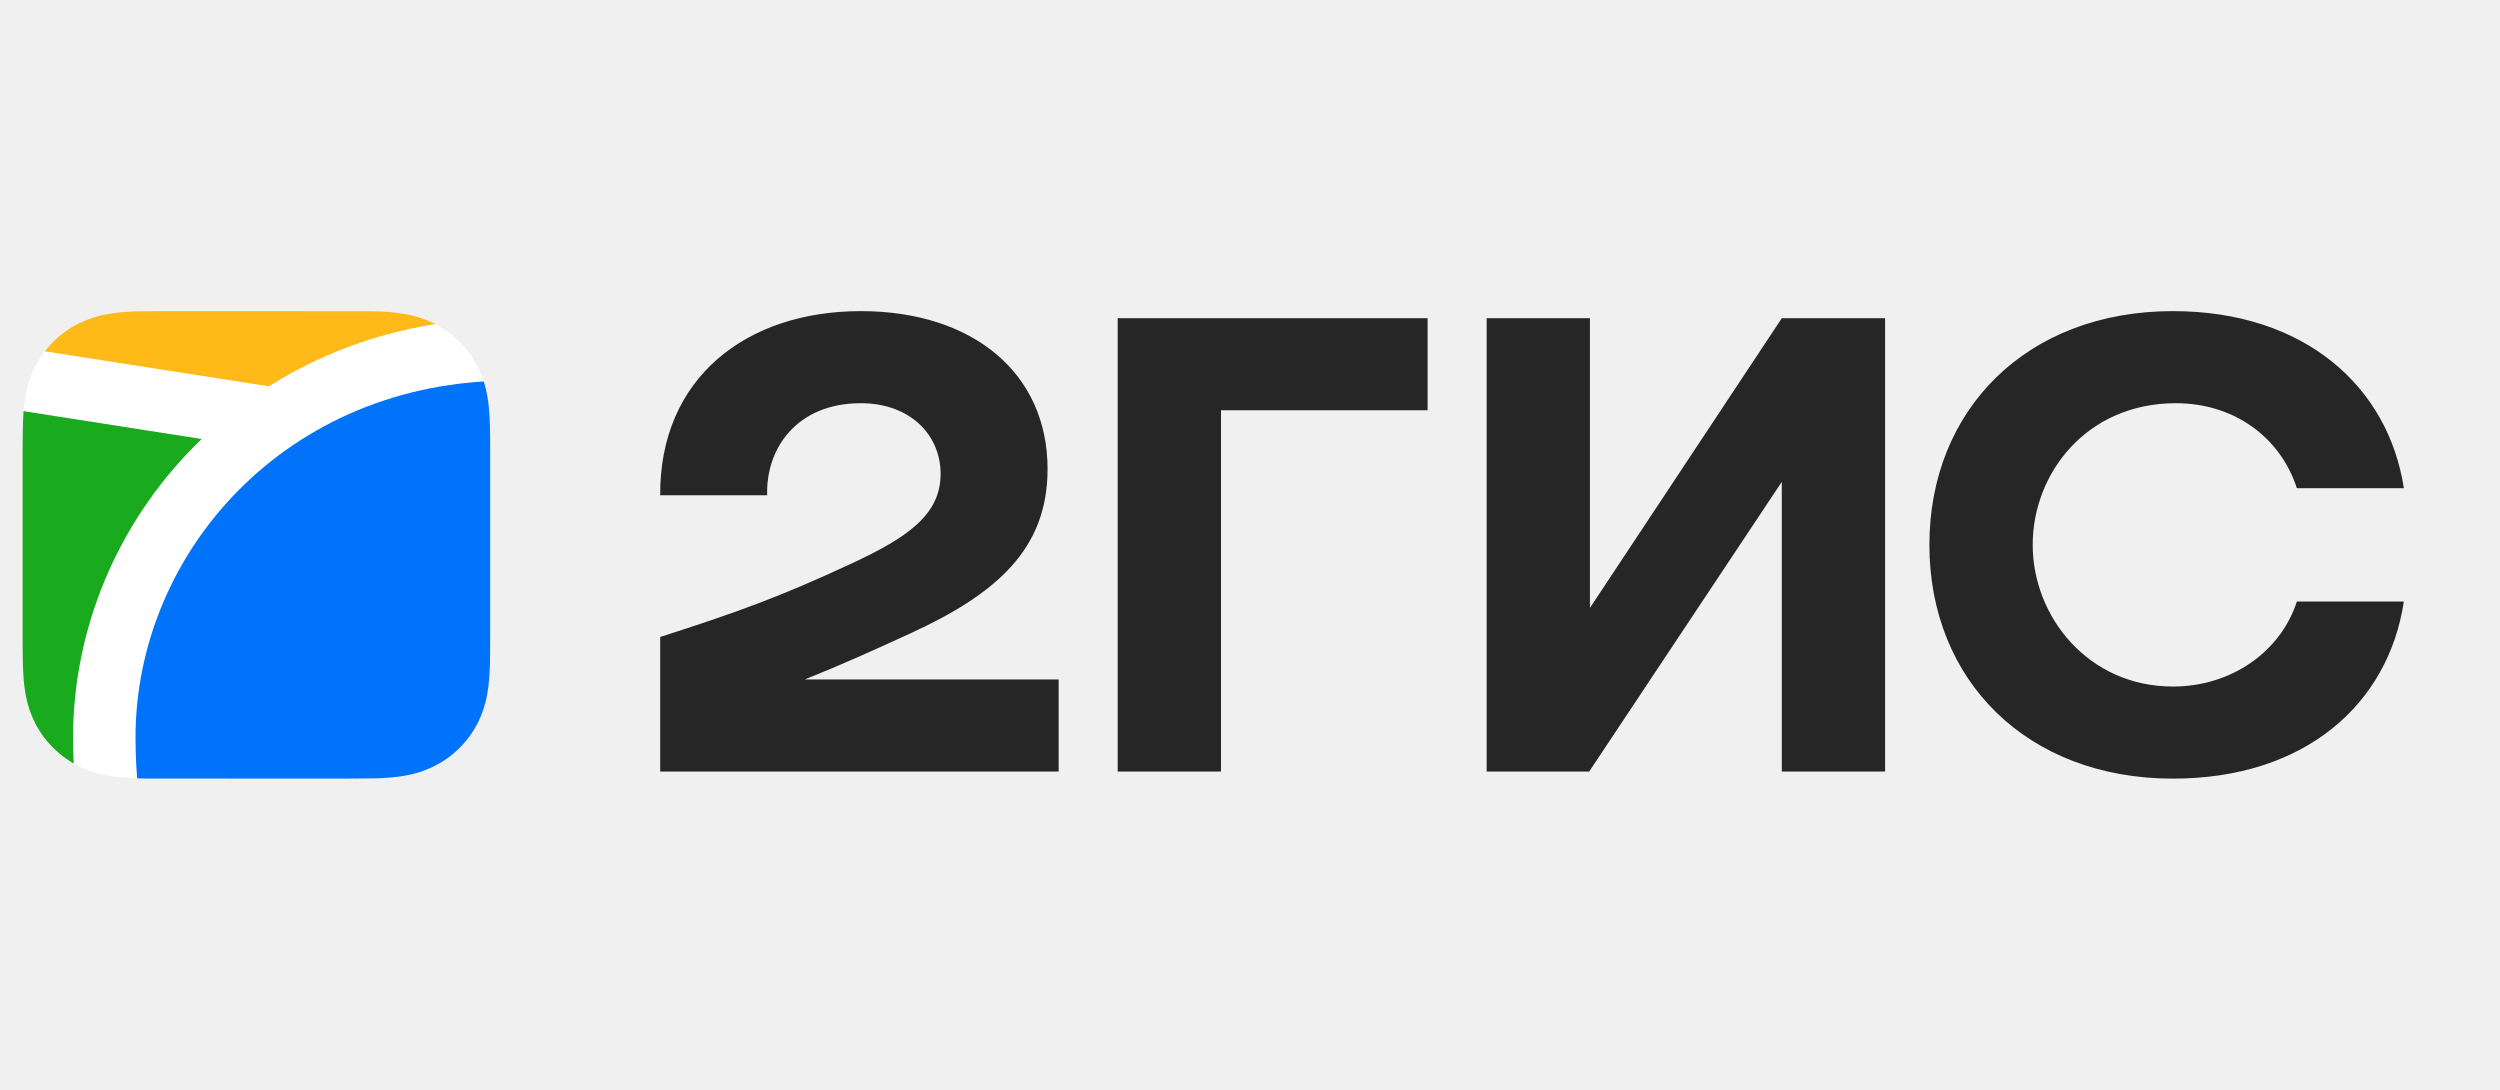
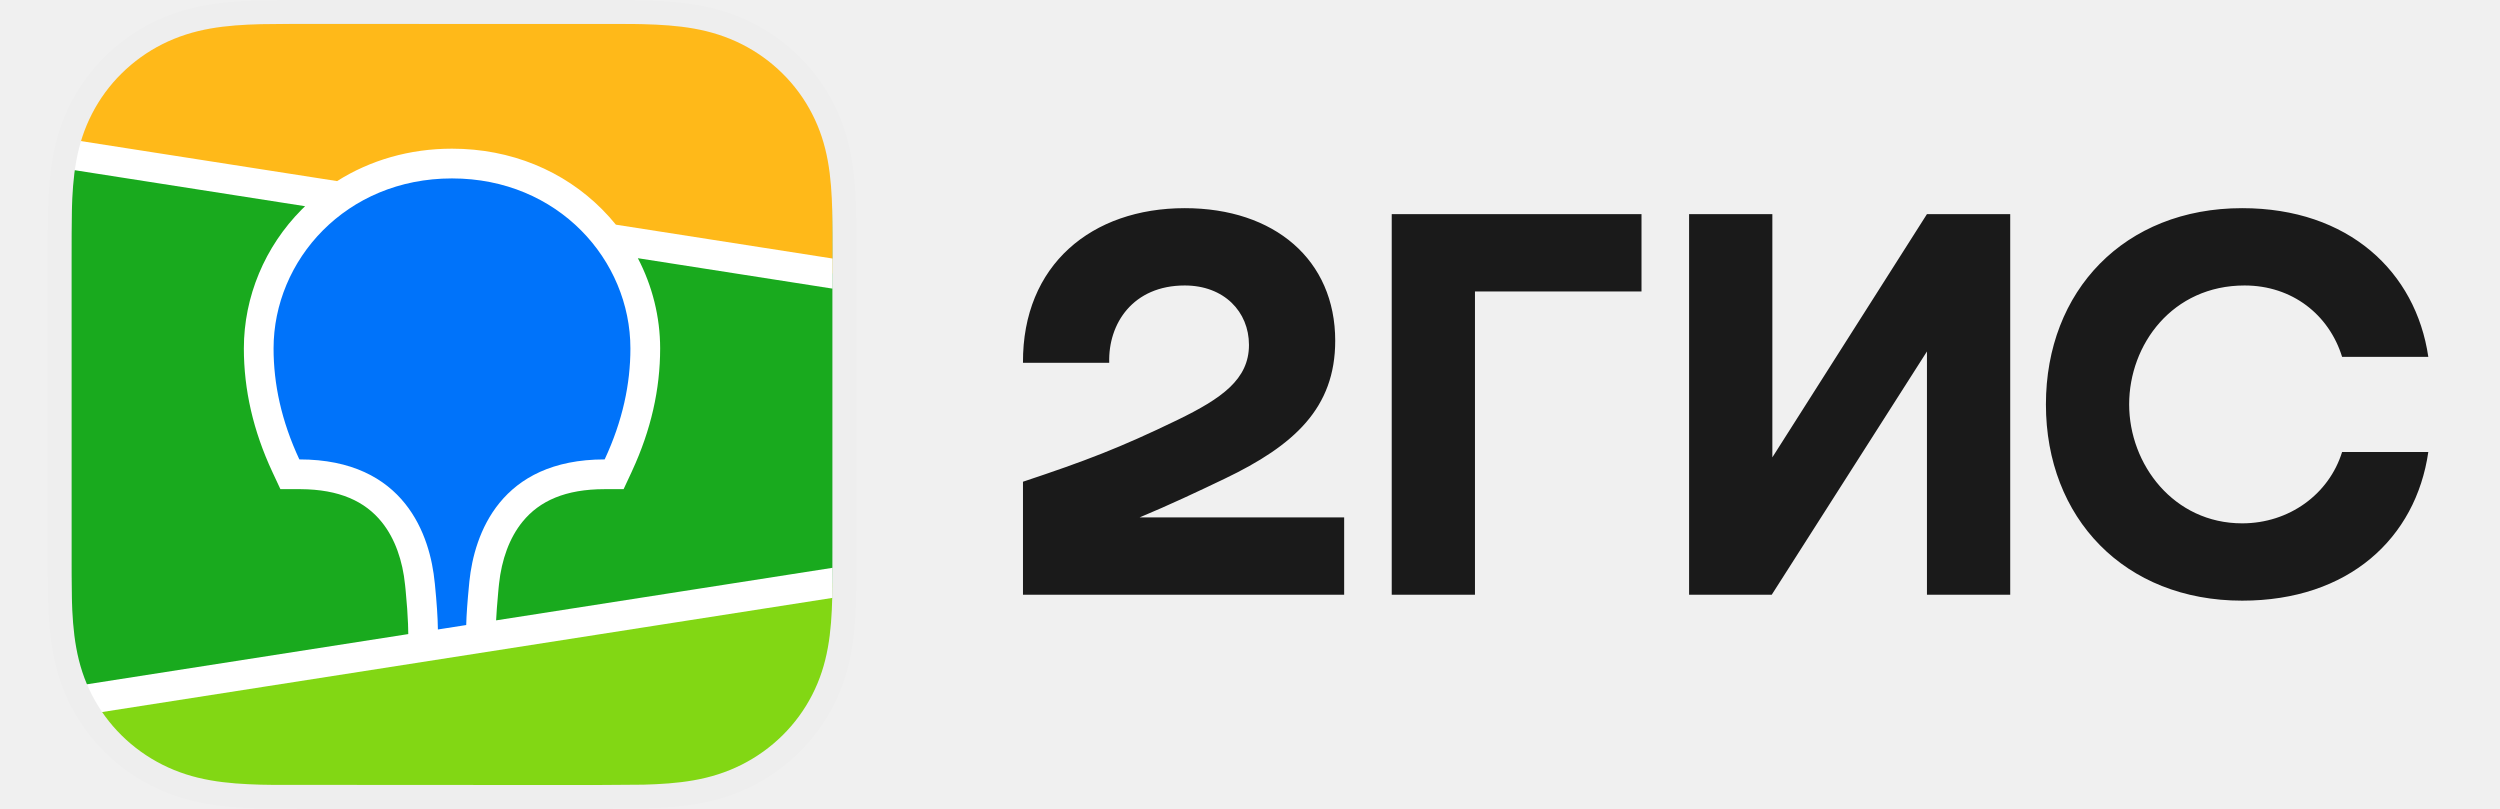
- <svg xmlns="http://www.w3.org/2000/svg" width="78" height="34" viewBox="0 0 78 34" fill="none">
-   <mask id="mask0_1110_8498" style="mask-type:luminance" maskUnits="userSpaceOnUse" x="0" y="9" width="16" height="16">
-     <path fill-rule="evenodd" clip-rule="evenodd" d="M4.331 9.713L4.956 9.707L11.447 9.709C11.546 9.71 11.607 9.712 11.668 9.713C11.99 9.722 12.315 9.74 12.633 9.797C12.952 9.851 13.261 9.952 13.55 10.096C13.838 10.241 14.103 10.43 14.331 10.657C14.56 10.883 14.751 11.143 14.899 11.429C15.049 11.719 15.143 12.017 15.201 12.336C15.258 12.651 15.277 12.972 15.286 13.29C15.29 13.436 15.292 13.581 15.292 13.728L15.293 13.988V19.75C15.293 19.924 15.293 20.098 15.292 20.271C15.291 20.417 15.29 20.563 15.286 20.709C15.277 21.027 15.258 21.348 15.201 21.663C15.146 21.979 15.044 22.284 14.899 22.57C14.751 22.855 14.56 23.116 14.331 23.342C14.102 23.569 13.838 23.758 13.55 23.903C13.261 24.047 12.952 24.148 12.633 24.201C12.315 24.258 11.99 24.277 11.668 24.285L10.698 24.293L4.552 24.29C4.478 24.289 4.405 24.287 4.331 24.285C4.01 24.277 3.685 24.258 3.366 24.201C3.048 24.148 2.739 24.047 2.45 23.903C1.871 23.611 1.399 23.145 1.101 22.57C0.955 22.284 0.853 21.978 0.798 21.663C0.741 21.348 0.722 21.027 0.714 20.709C0.71 20.563 0.708 20.417 0.707 20.271L0.706 20.01V14.248C0.706 14.075 0.706 13.901 0.707 13.728C0.708 13.582 0.71 13.436 0.714 13.29C0.723 12.972 0.741 12.651 0.798 12.336C0.853 12.021 0.955 11.715 1.101 11.429C1.398 10.854 1.87 10.387 2.449 10.096C2.739 9.952 3.048 9.851 3.366 9.797C3.685 9.741 4.01 9.722 4.331 9.713Z" fill="white" />
+ <svg xmlns="http://www.w3.org/2000/svg" width="68" height="22" viewBox="0 0 68 22" fill="none">
+   <path fill-rule="evenodd" clip-rule="evenodd" d="M7.939 0.002C7.723 0.004 7.451 0.007 7.082 0.011C6.492 0.027 6.045 0.062 5.607 0.14C5.073 0.235 4.59 0.391 4.127 0.624C3.658 0.86 3.228 1.168 2.854 1.538C2.482 1.906 2.169 2.332 1.929 2.797C1.693 3.255 1.535 3.734 1.439 4.265C1.36 4.699 1.324 5.14 1.308 5.717L1.303 5.957C1.301 6.04 1.3 6.125 1.299 6.215L1.297 6.737L1.297 15.275L1.298 15.647C1.3 15.884 1.303 16.088 1.308 16.284C1.324 16.86 1.36 17.302 1.438 17.735C1.535 18.266 1.693 18.746 1.929 19.203C2.169 19.669 2.482 20.094 2.855 20.463C3.228 20.832 3.658 21.141 4.128 21.377C4.59 21.61 5.073 21.766 5.607 21.861C6.005 21.931 6.411 21.967 6.918 21.985L7.297 21.994C7.494 21.997 7.786 21.998 8.368 22L16.625 21.999C16.843 21.997 17.108 21.994 17.512 21.99C18.101 21.974 18.549 21.938 18.987 21.86C19.521 21.766 20.004 21.61 20.466 21.377C20.936 21.141 21.366 20.832 21.739 20.463C22.112 20.094 22.425 19.668 22.665 19.203C22.901 18.746 23.059 18.266 23.155 17.735C23.227 17.341 23.263 16.939 23.281 16.437L23.286 16.284C23.289 16.166 23.291 16.046 23.293 15.917L23.297 14.905L23.296 6.536L23.293 6.083C23.291 5.955 23.289 5.834 23.286 5.717C23.27 5.143 23.234 4.699 23.155 4.265C23.059 3.735 22.901 3.255 22.664 2.797C22.425 2.332 22.112 1.906 21.739 1.537C21.366 1.169 20.936 0.86 20.466 0.623C20.004 0.391 19.521 0.235 18.986 0.14C18.588 0.069 18.183 0.034 17.676 0.016L17.24 0.006C17.206 0.006 17.168 0.005 17.127 0.005L7.939 0.002Z" fill="#1A1A1A" fill-opacity="0.01" />
+   <path fill-rule="evenodd" clip-rule="evenodd" d="M7.089 0.658L7.975 0.648L17.19 0.652C17.33 0.653 17.417 0.655 17.504 0.658C17.96 0.67 18.421 0.696 18.873 0.777C19.332 0.858 19.758 0.991 20.175 1.201C20.584 1.407 20.959 1.676 21.284 1.997C21.608 2.318 21.881 2.688 22.089 3.093C22.301 3.505 22.436 3.927 22.518 4.38C22.599 4.827 22.626 5.282 22.638 5.734C22.644 5.941 22.647 6.149 22.648 6.356L22.649 6.725L22.649 14.905C22.649 15.151 22.649 15.397 22.648 15.644C22.647 15.851 22.644 16.058 22.638 16.265C22.626 16.717 22.599 17.173 22.518 17.619C22.436 18.072 22.301 18.494 22.089 18.907C21.881 19.311 21.608 19.681 21.284 20.002C20.959 20.323 20.584 20.593 20.175 20.799C19.758 21.009 19.332 21.142 18.873 21.223C18.421 21.303 17.96 21.33 17.504 21.342L16.127 21.353L7.403 21.348C7.263 21.346 7.176 21.344 7.089 21.342C6.632 21.33 6.172 21.303 5.72 21.223C5.261 21.142 4.835 21.009 4.418 20.799C4.009 20.593 3.634 20.323 3.309 20.002C2.984 19.681 2.712 19.311 2.504 18.907C2.292 18.494 2.157 18.072 2.075 17.619C1.994 17.173 1.967 16.717 1.955 16.265C1.949 16.058 1.946 15.851 1.945 15.644L1.944 15.274L1.943 7.095C1.943 6.848 1.943 6.602 1.945 6.356C1.946 6.149 1.949 5.941 1.955 5.734C1.967 5.282 1.994 4.827 2.075 4.38C2.157 3.927 2.292 3.505 2.504 3.093C2.712 2.688 2.984 2.318 3.309 1.997C3.634 1.676 4.009 1.407 4.418 1.201C4.835 0.991 5.261 0.858 5.72 0.777C6.172 0.696 6.632 0.67 7.089 0.658Z" fill="#1A1A1A" fill-opacity="0.01" />
+   <mask id="mask0_2038_5424" style="mask-type:alpha" maskUnits="userSpaceOnUse" x="1" y="0" width="22" height="22">
+     <path fill-rule="evenodd" clip-rule="evenodd" d="M7.088 0.658L7.974 0.649L17.189 0.652C17.329 0.654 17.416 0.656 17.503 0.658C17.959 0.67 18.42 0.697 18.872 0.777C19.331 0.859 19.757 0.992 20.174 1.201C20.583 1.407 20.958 1.676 21.283 1.998C21.608 2.318 21.88 2.689 22.088 3.094C22.3 3.506 22.435 3.927 22.517 4.381C22.598 4.827 22.625 5.283 22.637 5.735C22.643 5.942 22.646 6.149 22.647 6.357L22.648 6.726L22.648 14.905C22.648 15.152 22.648 15.398 22.647 15.644C22.646 15.851 22.643 16.059 22.637 16.266C22.625 16.717 22.598 17.173 22.517 17.619C22.435 18.073 22.3 18.495 22.088 18.907C21.88 19.312 21.608 19.682 21.283 20.003C20.958 20.324 20.583 20.593 20.174 20.799C19.757 21.009 19.331 21.142 18.872 21.223C18.42 21.304 17.959 21.33 17.503 21.343L16.126 21.353L7.402 21.348C7.262 21.347 7.175 21.345 7.088 21.343C6.631 21.33 6.171 21.304 5.719 21.223C5.26 21.142 4.834 21.009 4.417 20.799C4.008 20.593 3.633 20.324 3.308 20.003C2.983 19.682 2.711 19.312 2.503 18.907C2.291 18.495 2.156 18.073 2.074 17.619C1.993 17.173 1.966 16.717 1.954 16.266C1.948 16.059 1.945 15.851 1.944 15.644L1.943 15.275L1.942 7.095C1.942 6.849 1.942 6.602 1.944 6.357C1.945 6.149 1.948 5.942 1.954 5.735C1.966 5.283 1.993 4.827 2.074 4.381C2.156 3.927 2.291 3.506 2.503 3.094C2.711 2.689 2.983 2.318 3.308 1.998C3.633 1.676 4.008 1.407 4.417 1.201C4.834 0.992 5.26 0.859 5.719 0.777C6.171 0.697 6.631 0.67 7.088 0.658Z" fill="white" />
  </mask>
-   <g mask="url(#mask0_1110_8498)">
-     <path d="M-9.019 1.747H40.853V51.619H-9.019V1.747Z" fill="#19AA1E" />
-     <path fill-rule="evenodd" clip-rule="evenodd" d="M-9.019 1.747H40.853V18.109L-9.019 10.318V1.747Z" fill="#FFB919" />
-     <path fill-rule="evenodd" clip-rule="evenodd" d="M-9.019 9.333L8.39 12.053C10.557 10.681 13.135 9.928 15.917 9.928C19.77 9.928 23.234 11.371 25.754 13.904C26.072 14.224 26.371 14.558 26.653 14.906L40.853 17.124V19.096L28.095 17.101C29.05 18.927 29.55 20.956 29.553 23.016C29.553 25.688 28.956 28.352 27.72 31.026L27.684 31.108L27.158 32.232H25.919C23.356 32.232 21.657 32.998 20.545 34.357C19.673 35.422 19.169 36.861 18.999 38.429L18.993 38.478L18.969 38.729L18.959 38.837L18.938 39.05C18.872 39.752 18.83 40.346 18.808 40.829L40.853 37.384V39.356L-9.019 47.149V45.177L13.052 41.728L13.043 41.285L13.04 41.162L13.037 41.097L13.034 40.998C13.014 40.462 12.964 39.774 12.885 38.94L12.87 38.782L12.843 38.508C12.686 36.93 12.189 35.475 11.317 34.393C10.218 33.026 8.536 32.247 5.993 32.232H4.675L4.151 31.108C2.891 28.406 2.28 25.715 2.28 23.016C2.28 19.622 3.657 16.34 6.081 13.904L6.292 13.697L-9.019 11.303V9.333Z" fill="white" />
-     <path fill-rule="evenodd" clip-rule="evenodd" d="M15.916 11.876C22.88 11.876 27.605 17.234 27.605 23.016C27.605 25.337 27.099 27.752 25.917 30.284C19.067 30.284 17.376 35.189 17.056 38.278L17.034 38.482C16.927 39.585 16.864 40.469 16.847 41.134L14.991 41.424V41.364C14.966 40.382 14.899 39.401 14.792 38.425L14.787 38.37C14.491 35.289 12.836 30.284 5.917 30.284C4.734 27.752 4.228 25.337 4.228 23.016C4.228 17.234 8.954 11.876 15.916 11.876Z" fill="#0073FA" />
+   <g mask="url(#mask0_2038_5424)">
+     <path d="M22.647 0.647H1.941V21.353H22.647V0.647Z" fill="#19AA1E" />
+     <path fill-rule="evenodd" clip-rule="evenodd" d="M1.941 0.647H22.647V7.441L1.941 4.206V0.647Z" fill="#FFB919" />
+     <path fill-rule="evenodd" clip-rule="evenodd" d="M1.941 19.089L22.647 15.853V21.353H1.941V19.089Z" fill="#82D714" />
+     <path fill-rule="evenodd" clip-rule="evenodd" d="M1.941 3.797L9.169 4.926C10.069 4.357 11.139 4.044 12.294 4.044C13.895 4.044 15.332 4.643 16.378 5.695C16.51 5.828 16.635 5.967 16.752 6.111L22.647 7.032V7.851L17.35 7.023C17.744 7.778 17.956 8.62 17.956 9.478C17.956 10.588 17.708 11.694 17.195 12.804L17.18 12.838L16.962 13.305H16.447C15.383 13.305 14.677 13.623 14.216 14.187C13.854 14.63 13.644 15.226 13.574 15.878L13.572 15.898L13.561 16.002L13.557 16.047L13.549 16.136C13.522 16.427 13.504 16.673 13.494 16.874L22.647 15.444V16.262L1.941 19.498V18.679L11.105 17.247L11.101 17.064L11.099 17.012L11.099 16.985L11.097 16.944C11.089 16.721 11.069 16.436 11.036 16.09L11.03 16.024L11.018 15.91C10.953 15.255 10.746 14.651 10.385 14.202C9.928 13.634 9.229 13.311 8.174 13.305L8.142 13.305H7.627L7.409 12.838C6.886 11.716 6.633 10.599 6.633 9.478C6.633 8.069 7.204 6.707 8.21 5.695C8.24 5.666 8.269 5.637 8.299 5.609L1.941 4.615V3.797Z" fill="white" />
+     <path fill-rule="evenodd" clip-rule="evenodd" d="M12.294 4.853C15.185 4.853 17.147 7.078 17.147 9.478C17.147 10.442 16.937 11.445 16.447 12.496C13.602 12.496 12.9 14.533 12.767 15.815L12.759 15.9C12.714 16.358 12.688 16.725 12.681 17.001L11.91 17.122L11.91 17.097C11.907 16.807 11.88 16.4 11.828 15.876L11.825 15.853C11.703 14.574 11.015 12.496 8.142 12.496C7.652 11.445 7.441 10.442 7.441 9.478C7.441 7.078 9.404 4.853 12.294 4.853Z" fill="#0073FA" />
  </g>
-   <path fill-rule="evenodd" clip-rule="evenodd" d="M26.86 9.707C23.268 9.707 20.575 11.806 20.598 15.453H23.936C23.89 13.994 24.857 12.58 26.86 12.58C28.38 12.58 29.347 13.552 29.347 14.79C29.347 16.072 28.287 16.779 26.584 17.575C24.351 18.613 23.015 19.1 20.598 19.873V24.072H33.03V21.199H25.11C26.264 20.737 27.387 20.23 28.403 19.762C31.096 18.525 32.684 17.133 32.684 14.636C32.684 11.629 30.337 9.707 26.86 9.707ZM38.095 12.8H44.541V9.928H34.872V24.072H38.095V12.8ZM49.606 9.928H46.383V24.072H49.583L55.592 15.033V24.072H58.815V9.928H55.592L49.606 18.967V9.928ZM75 18.768H71.662C71.156 20.337 69.613 21.42 67.794 21.42C65.147 21.42 63.42 19.232 63.42 17C63.42 14.768 65.1 12.58 67.886 12.58C69.728 12.58 71.156 13.663 71.662 15.232H75C74.517 12.072 71.916 9.707 67.794 9.707C63.236 9.707 60.197 12.779 60.197 17C60.197 21.221 63.236 24.293 67.794 24.293C71.916 24.293 74.517 21.973 75 18.768Z" fill="#262626" />
+   <path fill-rule="evenodd" clip-rule="evenodd" d="M32.225 5.662C29.702 5.662 27.809 7.199 27.825 9.868H30.171C30.139 8.8 30.818 7.765 32.225 7.765C33.293 7.765 33.972 8.477 33.972 9.382C33.972 10.321 33.228 10.838 32.031 11.421C30.462 12.181 29.524 12.537 27.825 13.103V16.177H36.561V14.074H30.996C31.807 13.736 32.596 13.364 33.309 13.022C35.202 12.116 36.318 11.097 36.318 9.269C36.318 7.069 34.668 5.662 32.225 5.662ZM40.119 7.927H44.649V5.824H37.855V16.177H40.119V7.927ZM48.208 5.824H45.943V16.177H48.191L52.413 9.56V16.177H54.678V5.824H52.413L48.208 12.44V5.824ZM66.05 12.294H63.705C63.349 13.443 62.265 14.235 60.987 14.235C59.127 14.235 57.913 12.634 57.913 11C57.913 9.366 59.094 7.765 61.052 7.765C62.346 7.765 63.349 8.557 63.705 9.706H66.05C65.711 7.393 63.883 5.662 60.987 5.662C57.784 5.662 55.649 7.91 55.649 11C55.649 14.09 57.784 16.338 60.987 16.338C63.883 16.338 65.711 14.64 66.05 12.294Z" fill="#1A1A1A" />
</svg>
